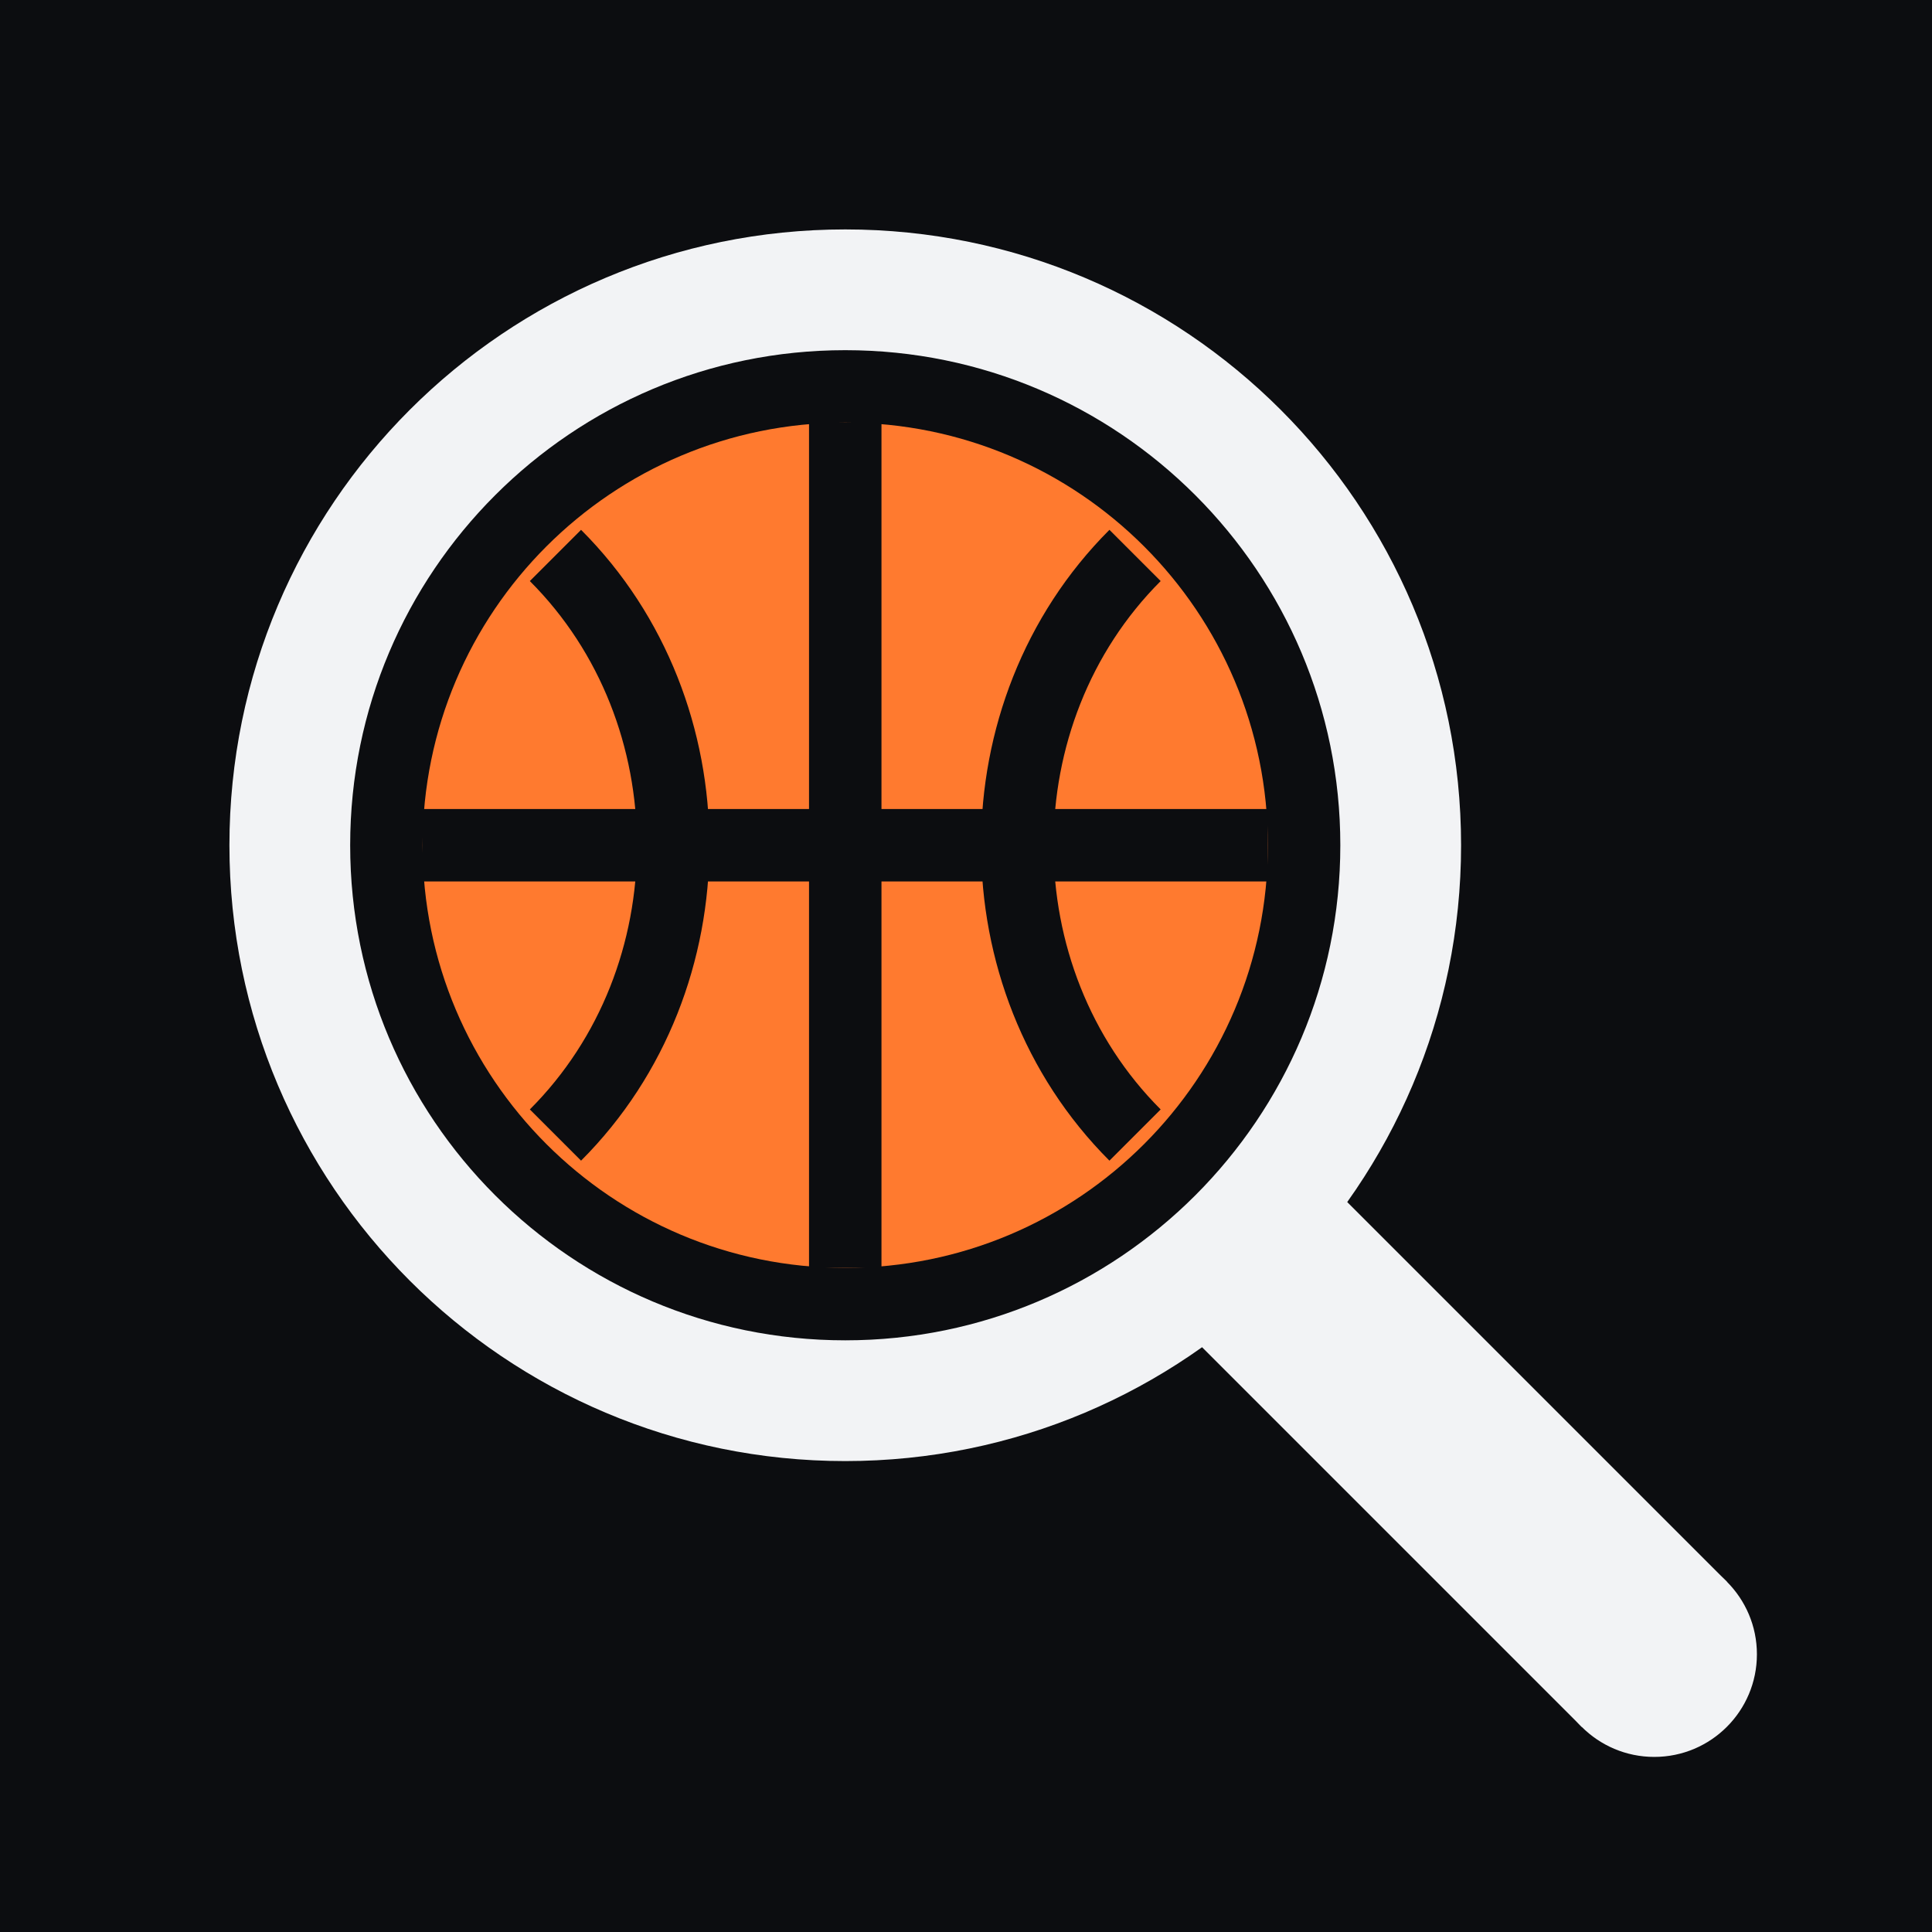
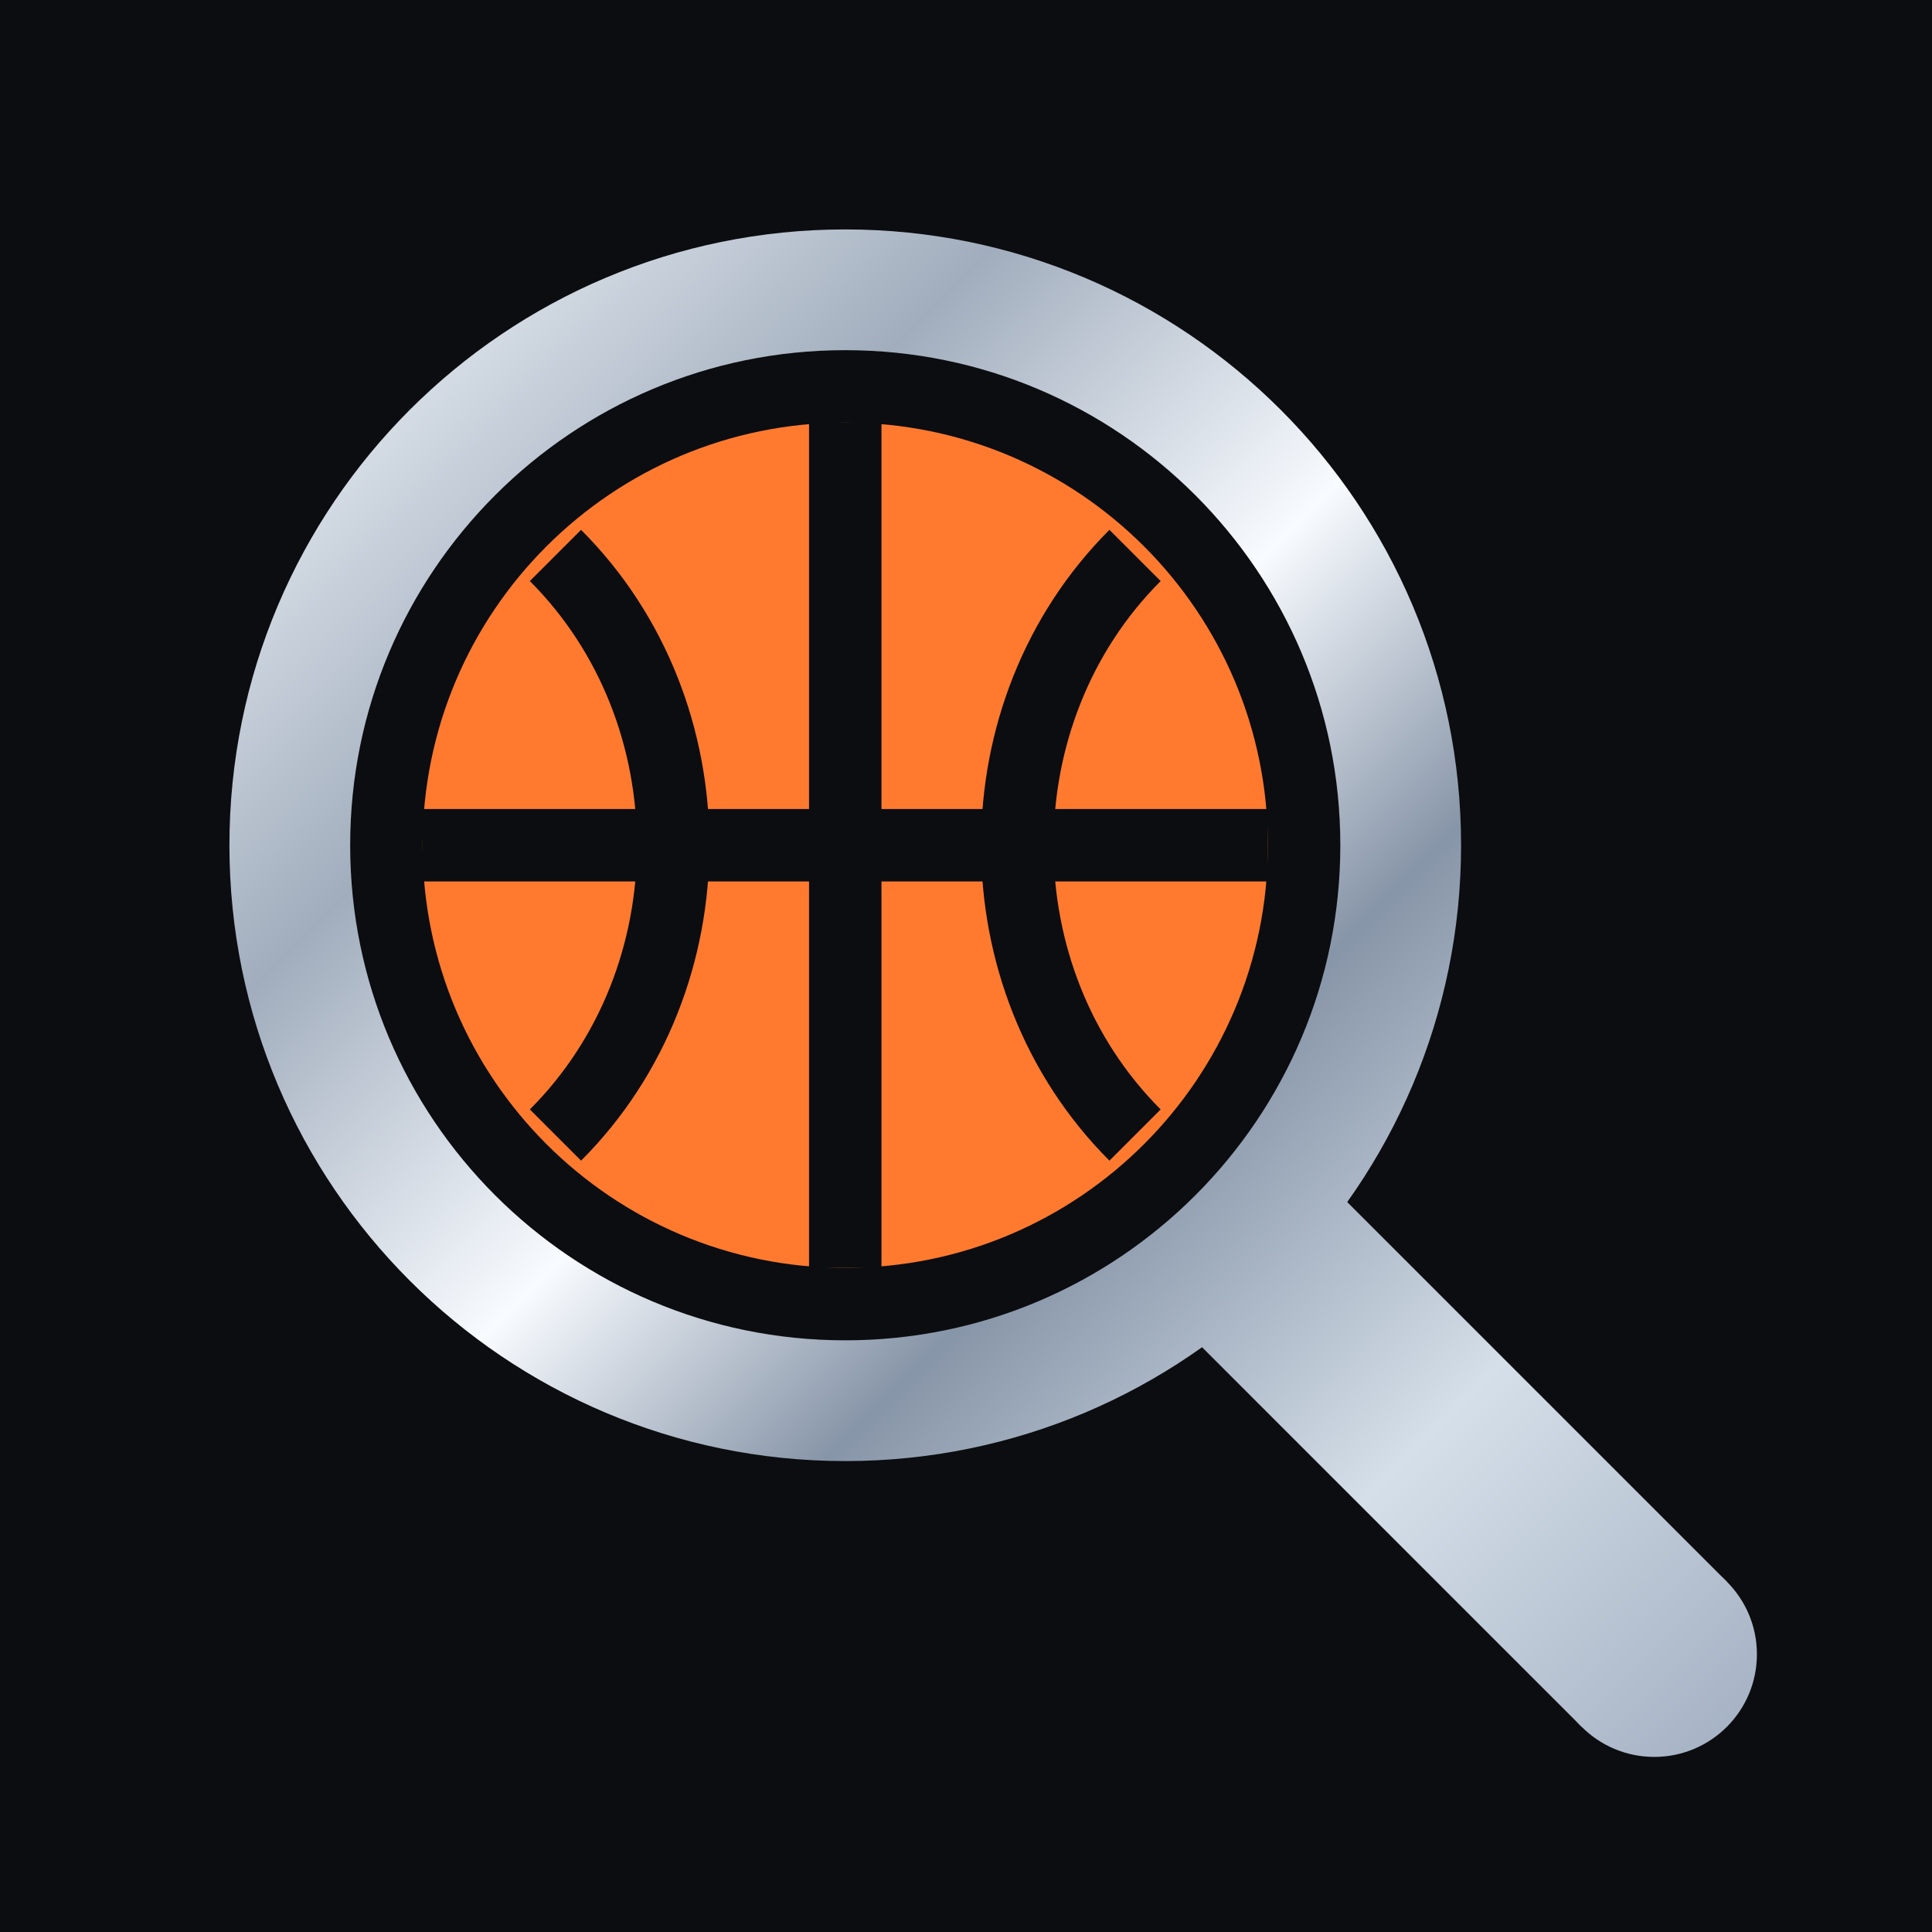
<svg xmlns="http://www.w3.org/2000/svg" viewBox="0 0 32 32" width="180" height="180">
+   <defs>
+     <linearGradient id="silver" x1="5" y1="5" x2="29" y2="29" gradientUnits="userSpaceOnUse">
+       <stop offset="0" stop-color="#eef3f8" />
+       <stop offset="0.22" stop-color="#a1adbd" />
+       <stop offset="0.42" stop-color="#f8fbff" />
+       <stop offset="0.58" stop-color="#8795a8" />
+       <stop offset="0.78" stop-color="#d5dfe9" />
+       <stop offset="1" stop-color="#a3b0c2" />
+     </linearGradient>
+   </defs>
  <rect width="32" height="32" fill="#0c0d10" />
-   <line x1="20.5" y1="20.5" x2="27.4" y2="27.4" stroke="#f2f3f5" stroke-width="3.4" stroke-linecap="butt" />
-   <circle cx="27.4" cy="27.4" r="1.7" fill="#f2f3f5" />
+   <line x1="20.5" y1="20.5" x2="27.4" y2="27.4" stroke="url(#silver)" stroke-width="3.4" stroke-linecap="butt" />
+   <circle cx="27.4" cy="27.4" r="1.7" fill="url(#silver)" />
  <circle cx="14" cy="14" r="7" fill="#ff7a2f" />
  <path d="M7 14h14M14 7v14M9.2 9.2c2.6 2.6 2.6 7 0 9.6M18.8 9.2c-2.6 2.6-2.6 7 0 9.6" fill="none" stroke="#0c0d10" stroke-width="1.2" />
-   <circle cx="14" cy="14" r="9.2" fill="none" stroke="#f2f3f5" stroke-width="2" />
+   <circle cx="14" cy="14" r="9.2" fill="none" stroke="url(#silver)" stroke-width="2" />
</svg>
